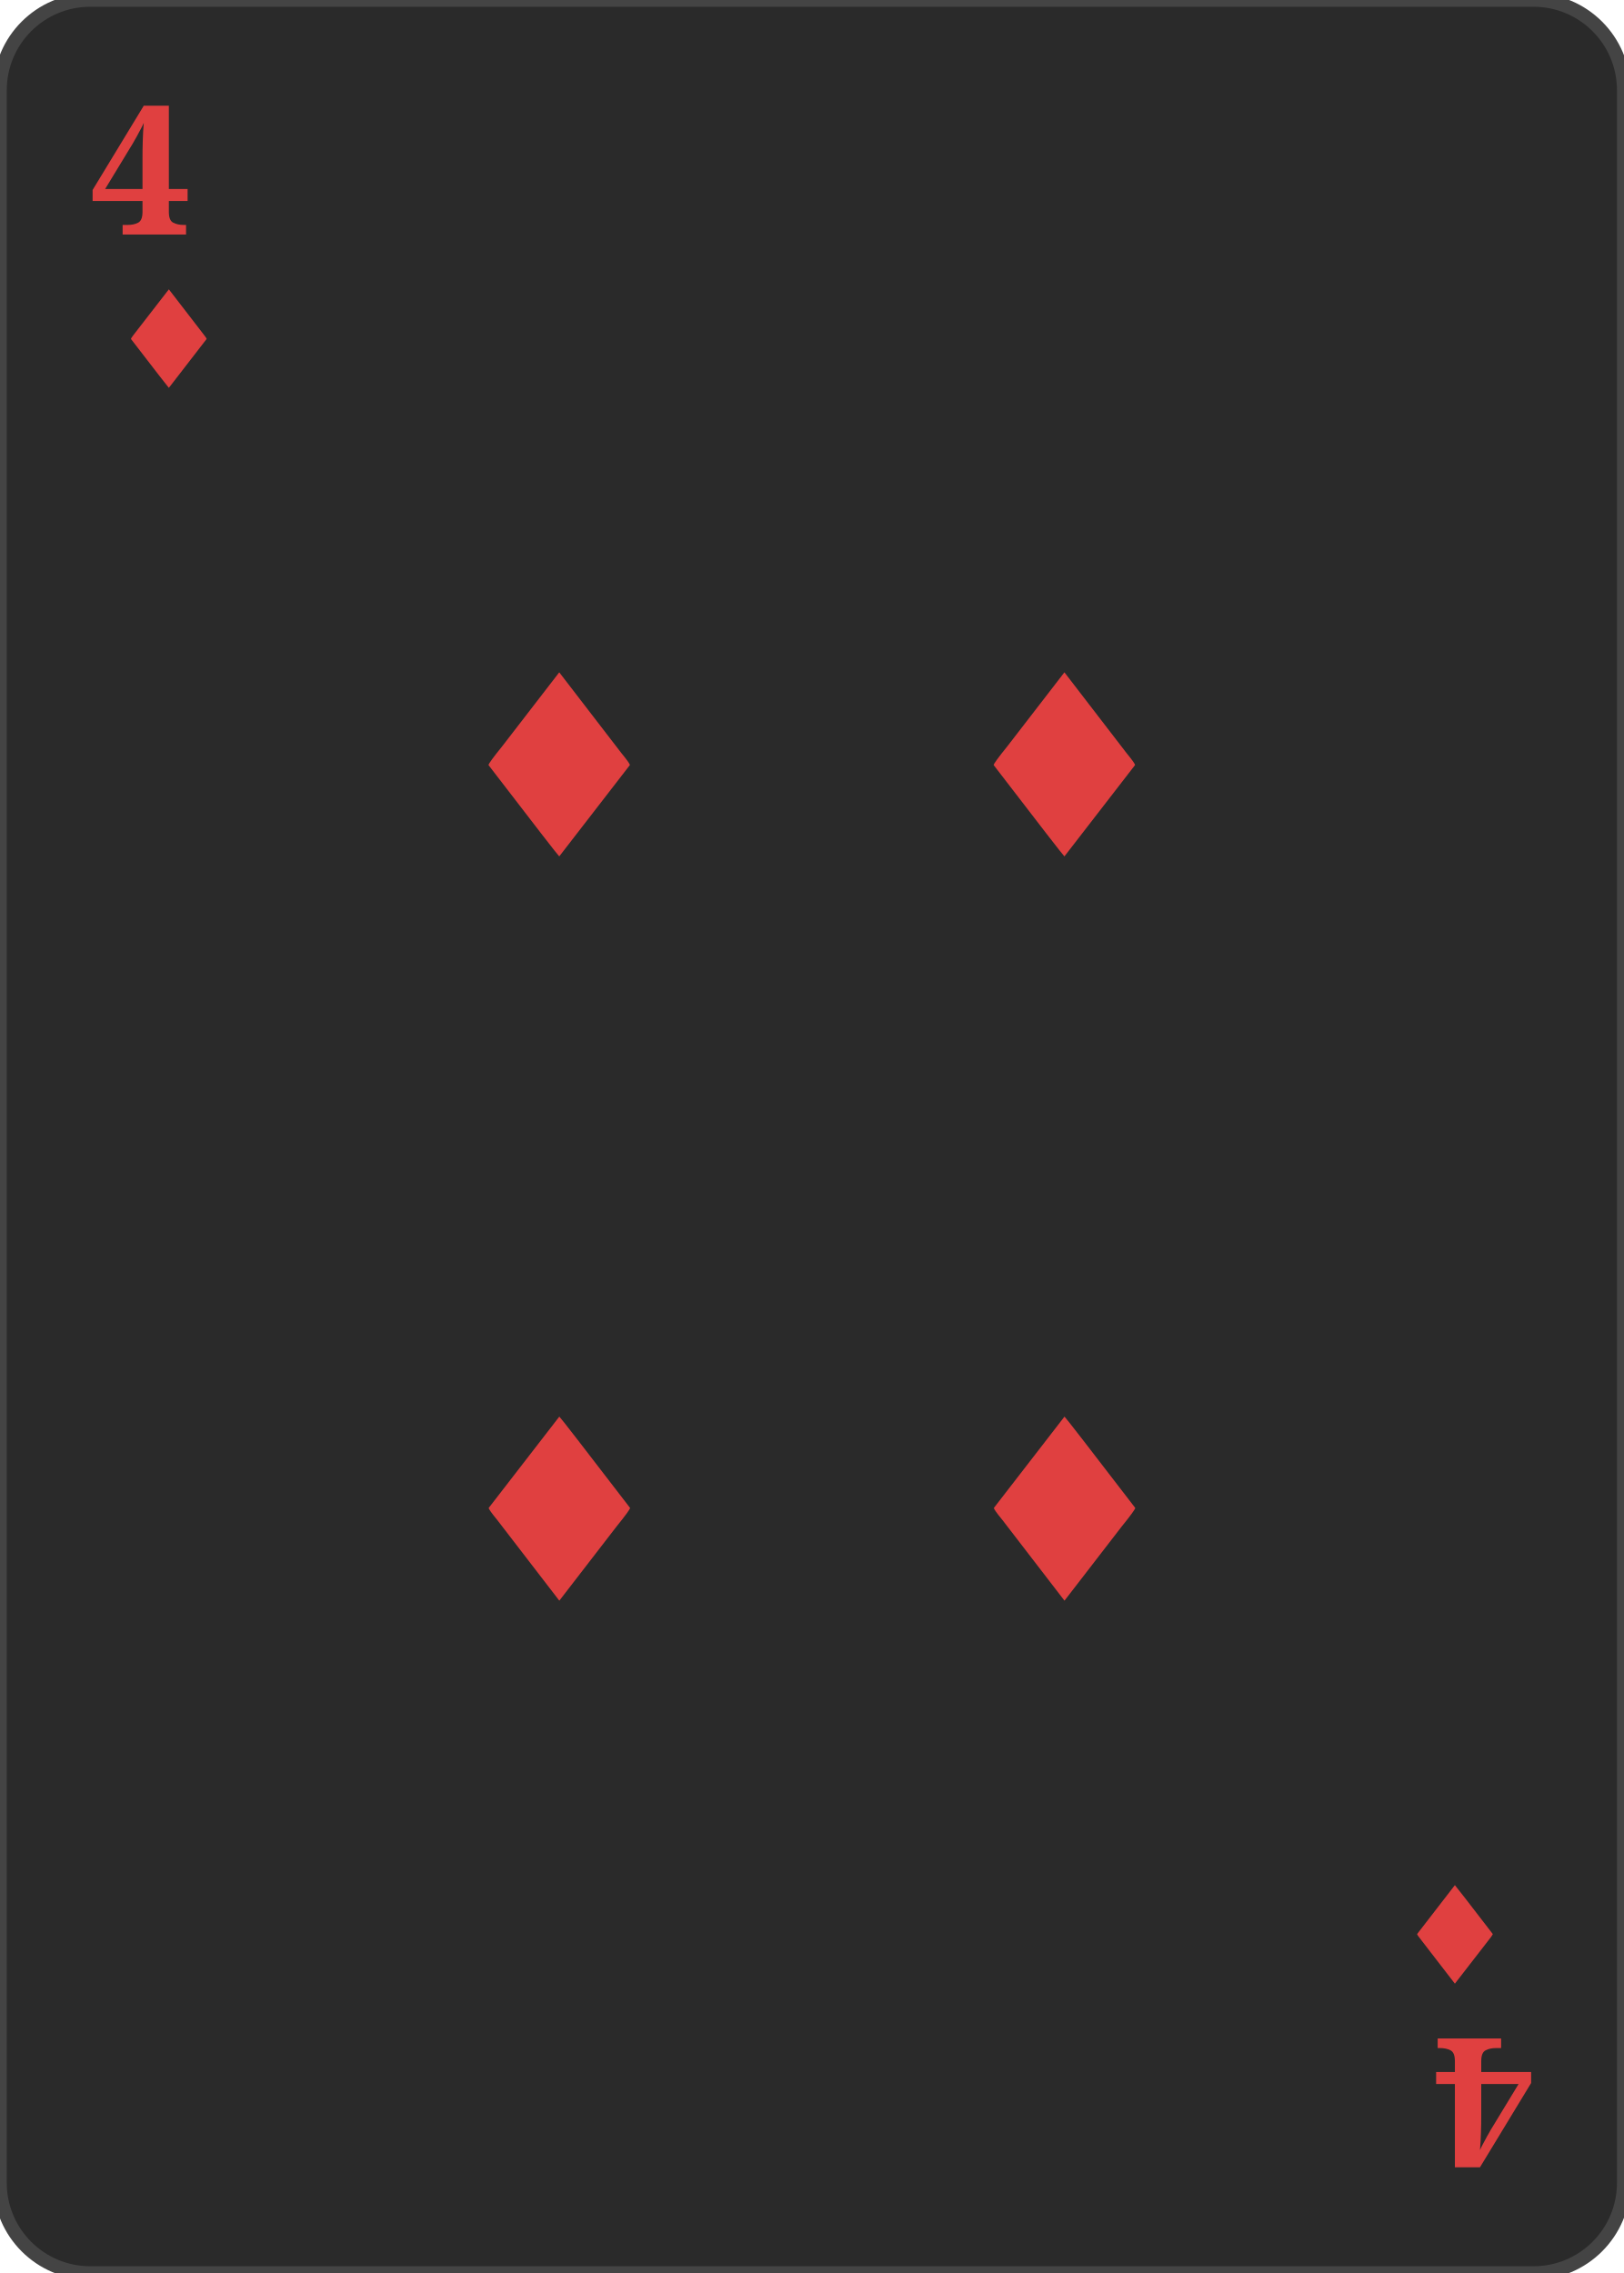
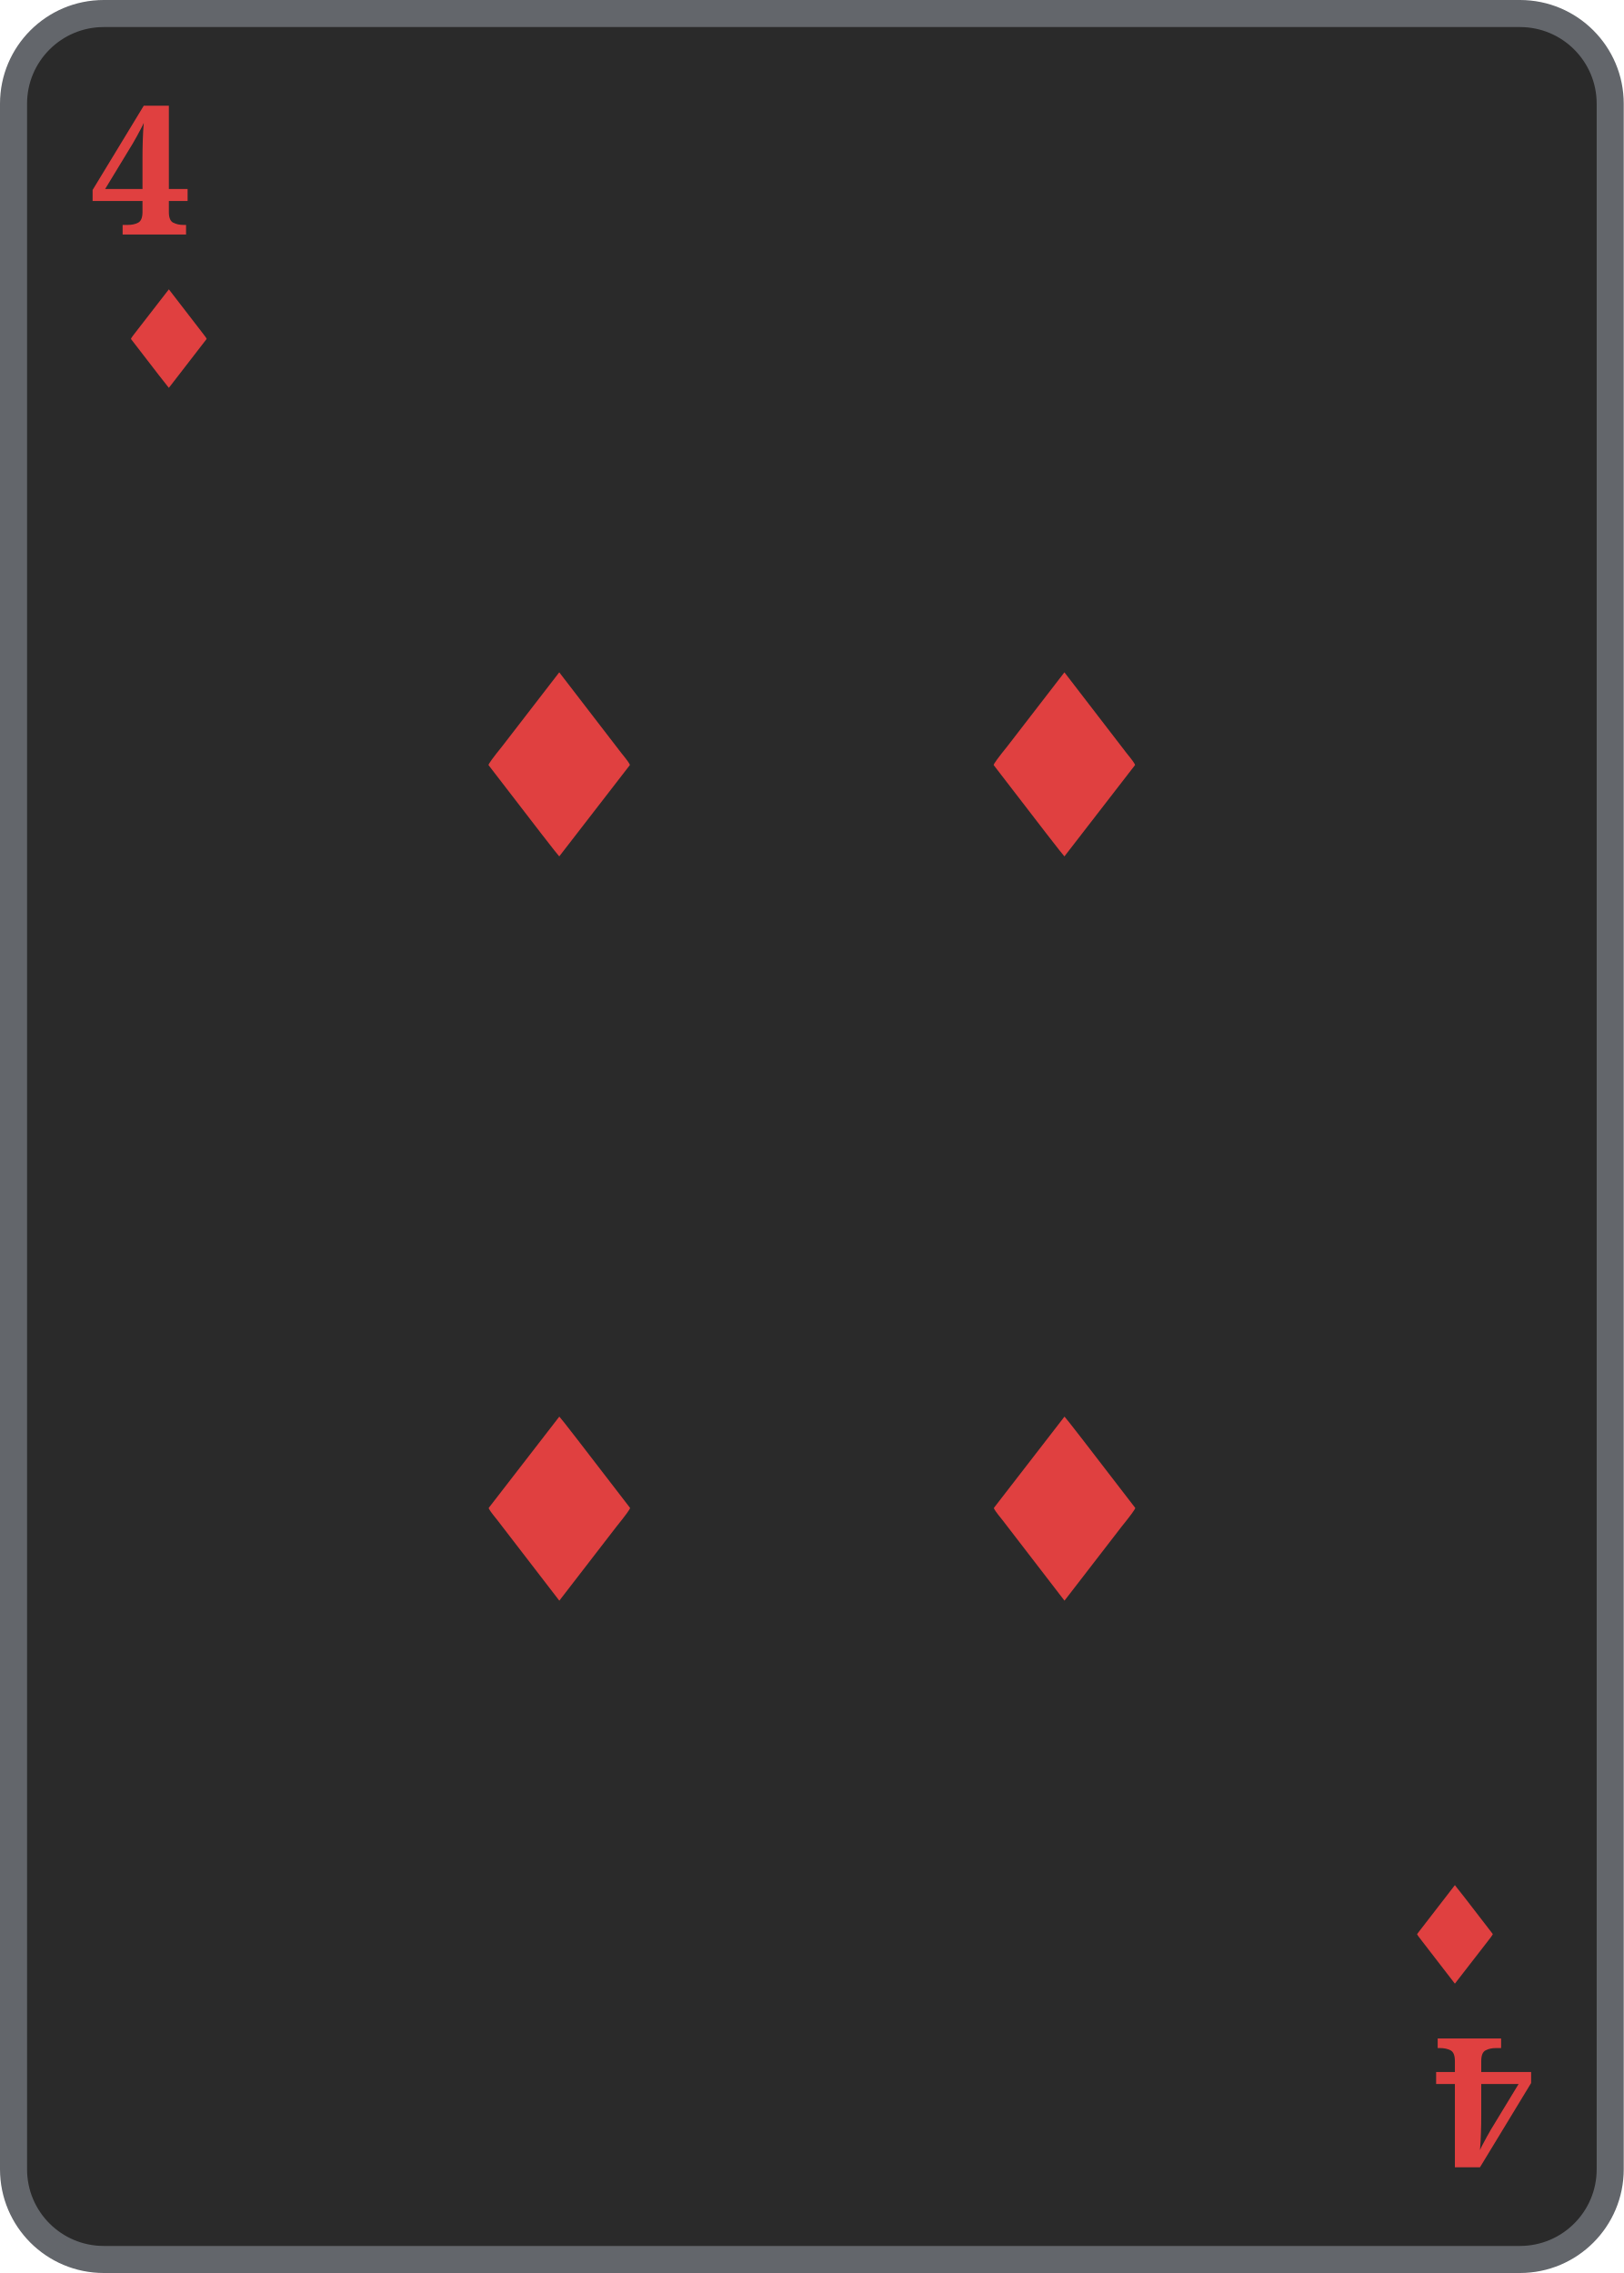
<svg xmlns="http://www.w3.org/2000/svg" viewBox="0 0 180 252" width="180" height="252">
-   <rect width="180" height="252" rx="10" fill="#2a2a2a" stroke="#444444" stroke-width="1.5" />
+   <rect x="1.5" y="1.5" width="177" height="249" rx="10" fill="#2a2a2a" stroke="#63666B" stroke-width="3" />
  <text x="10" y="26" font-family="Georgia, serif" font-size="20" font-weight="bold" fill="#e04040">4</text>
  <text x="12" y="43" font-family="Georgia, serif" font-size="15" fill="#e04040">♦</text>
  <g transform="rotate(180, 90.0, 126.0)">
    <text x="10" y="26" font-family="Georgia, serif" font-size="20" font-weight="bold" fill="#e04040">4</text>
    <text x="12" y="43" font-family="Georgia, serif" font-size="15" fill="#e04040">♦</text>
  </g>
  <text x="62.0" y="87.0" font-family="Georgia, serif" font-size="28" fill="#e04040" text-anchor="middle" dominant-baseline="middle">♦</text>
  <text x="118.0" y="87.0" font-family="Georgia, serif" font-size="28" fill="#e04040" text-anchor="middle" dominant-baseline="middle">♦</text>
  <text x="62.0" y="165.0" font-family="Georgia, serif" font-size="28" fill="#e04040" text-anchor="middle" dominant-baseline="middle" transform="rotate(180,62.0,165.0)">♦</text>
  <text x="118.0" y="165.0" font-family="Georgia, serif" font-size="28" fill="#e04040" text-anchor="middle" dominant-baseline="middle" transform="rotate(180,118.0,165.0)">♦</text>
</svg>
